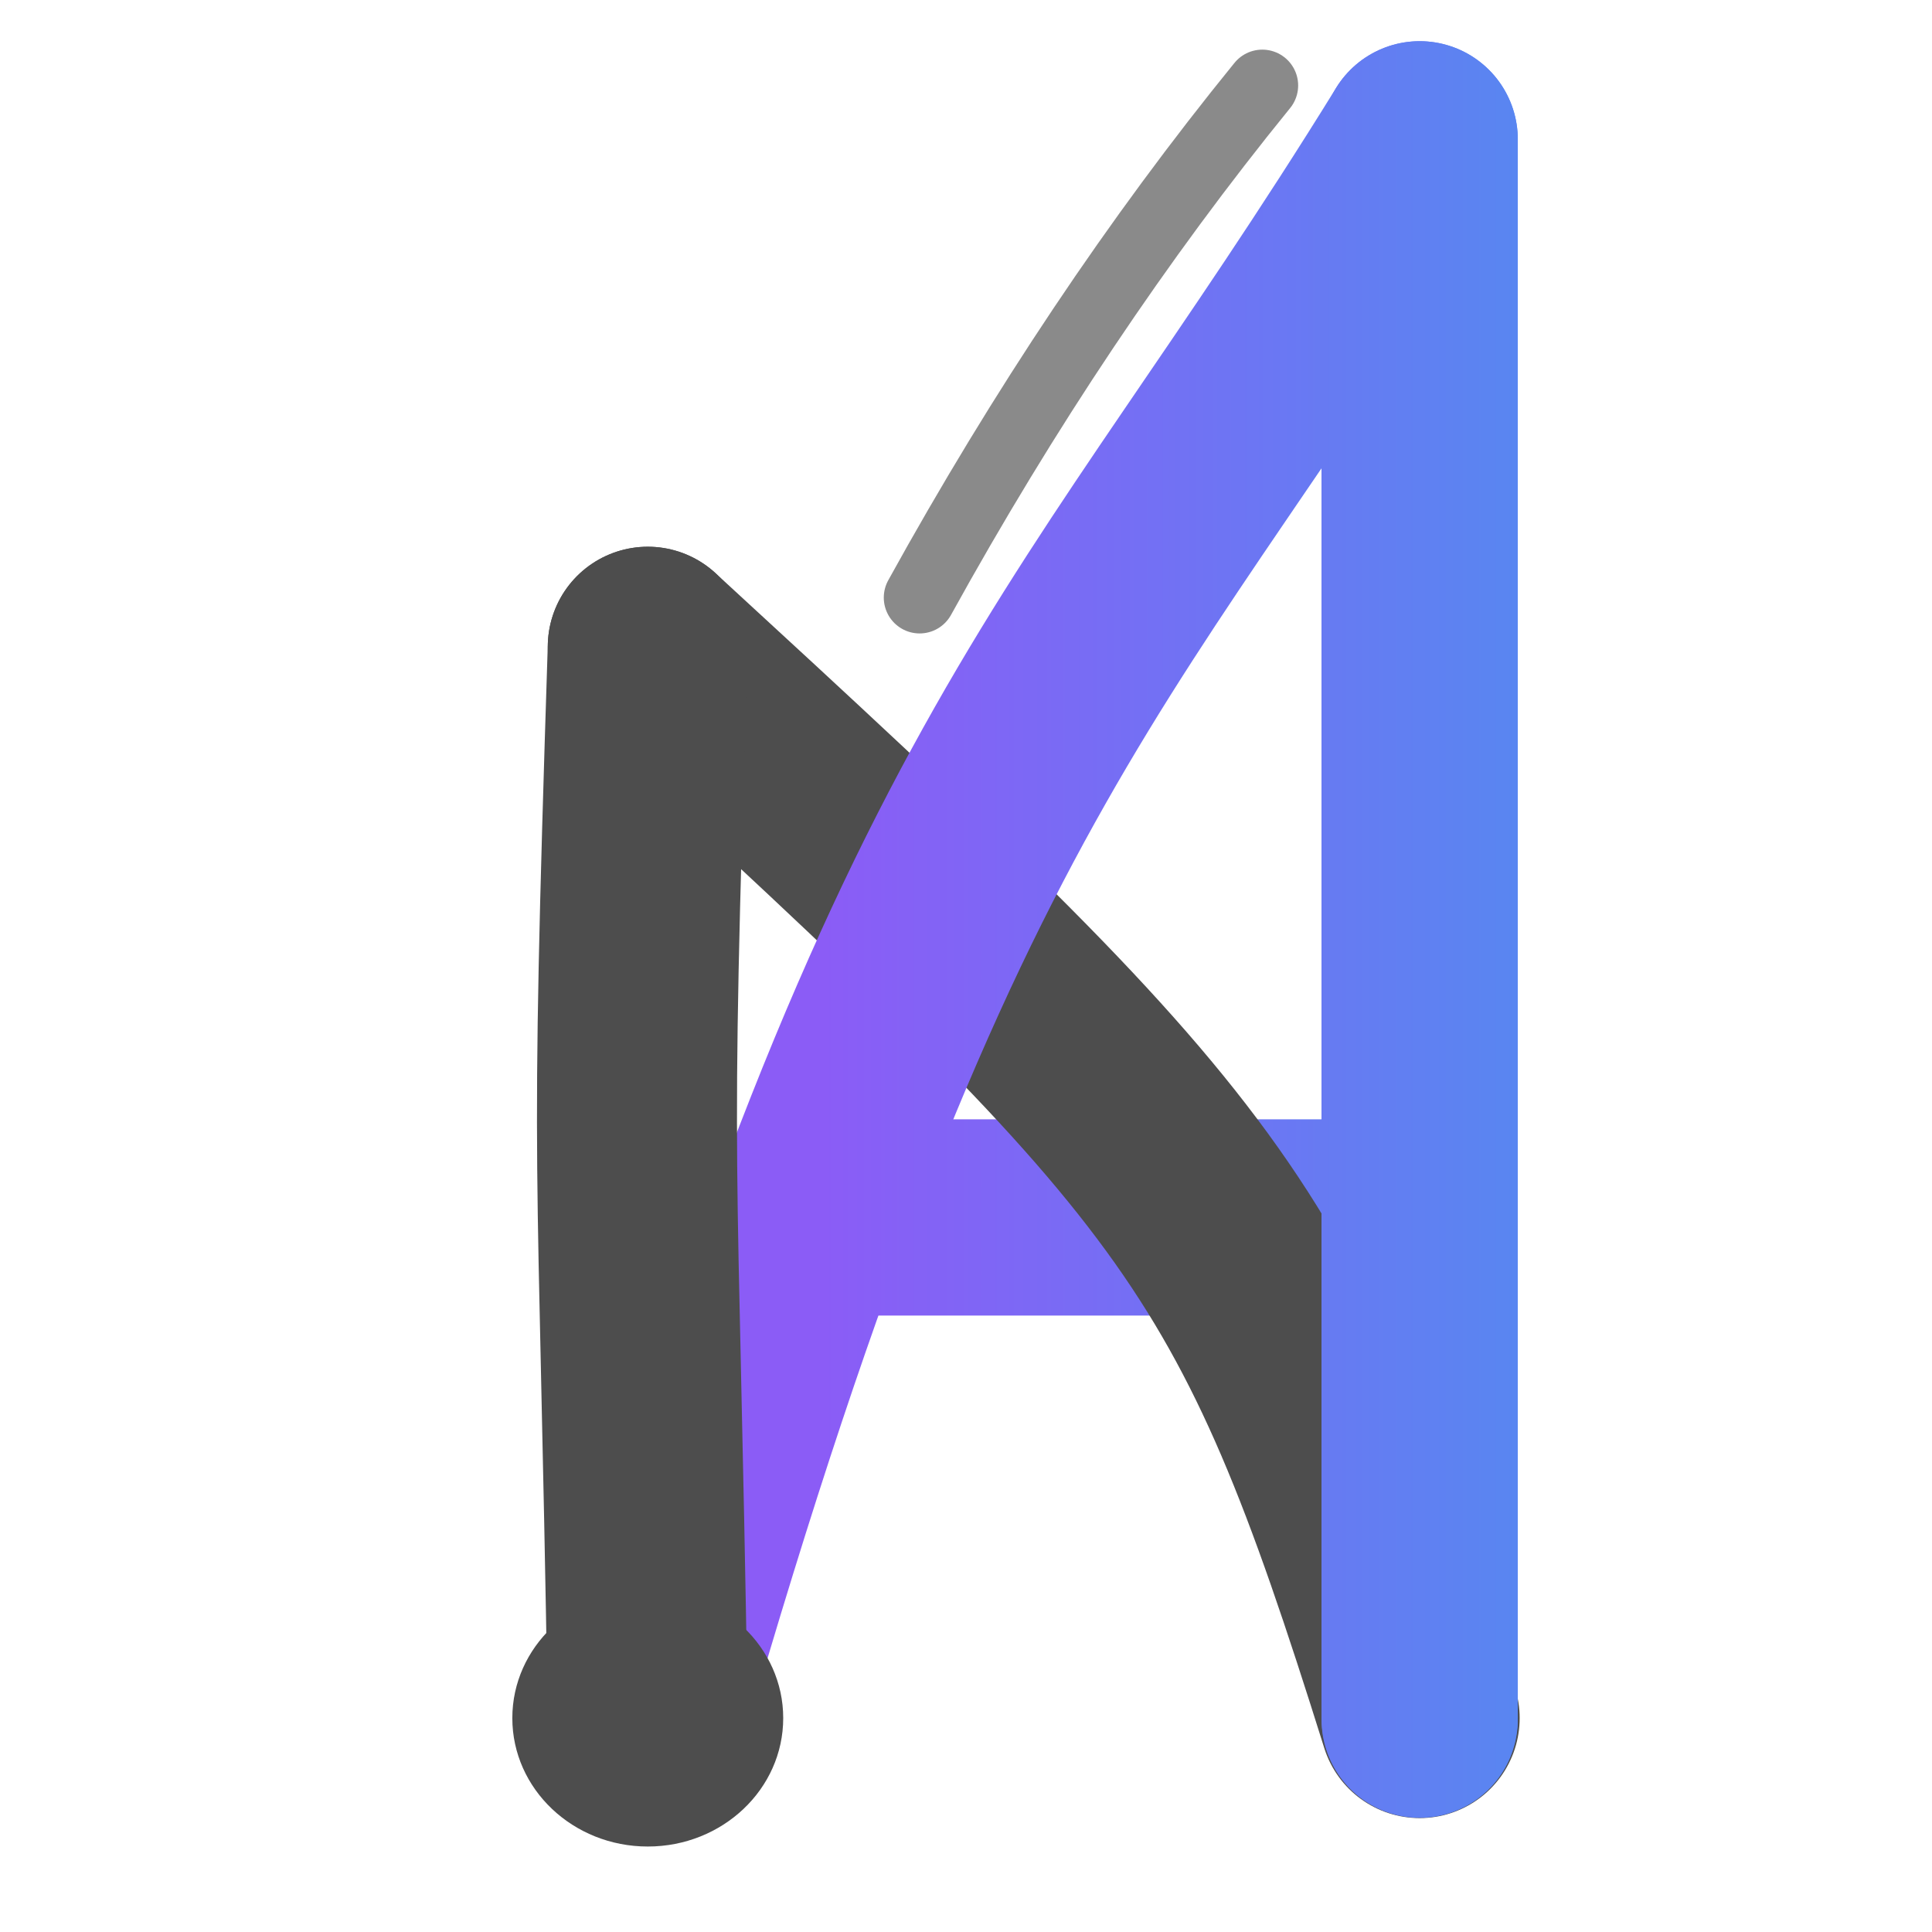
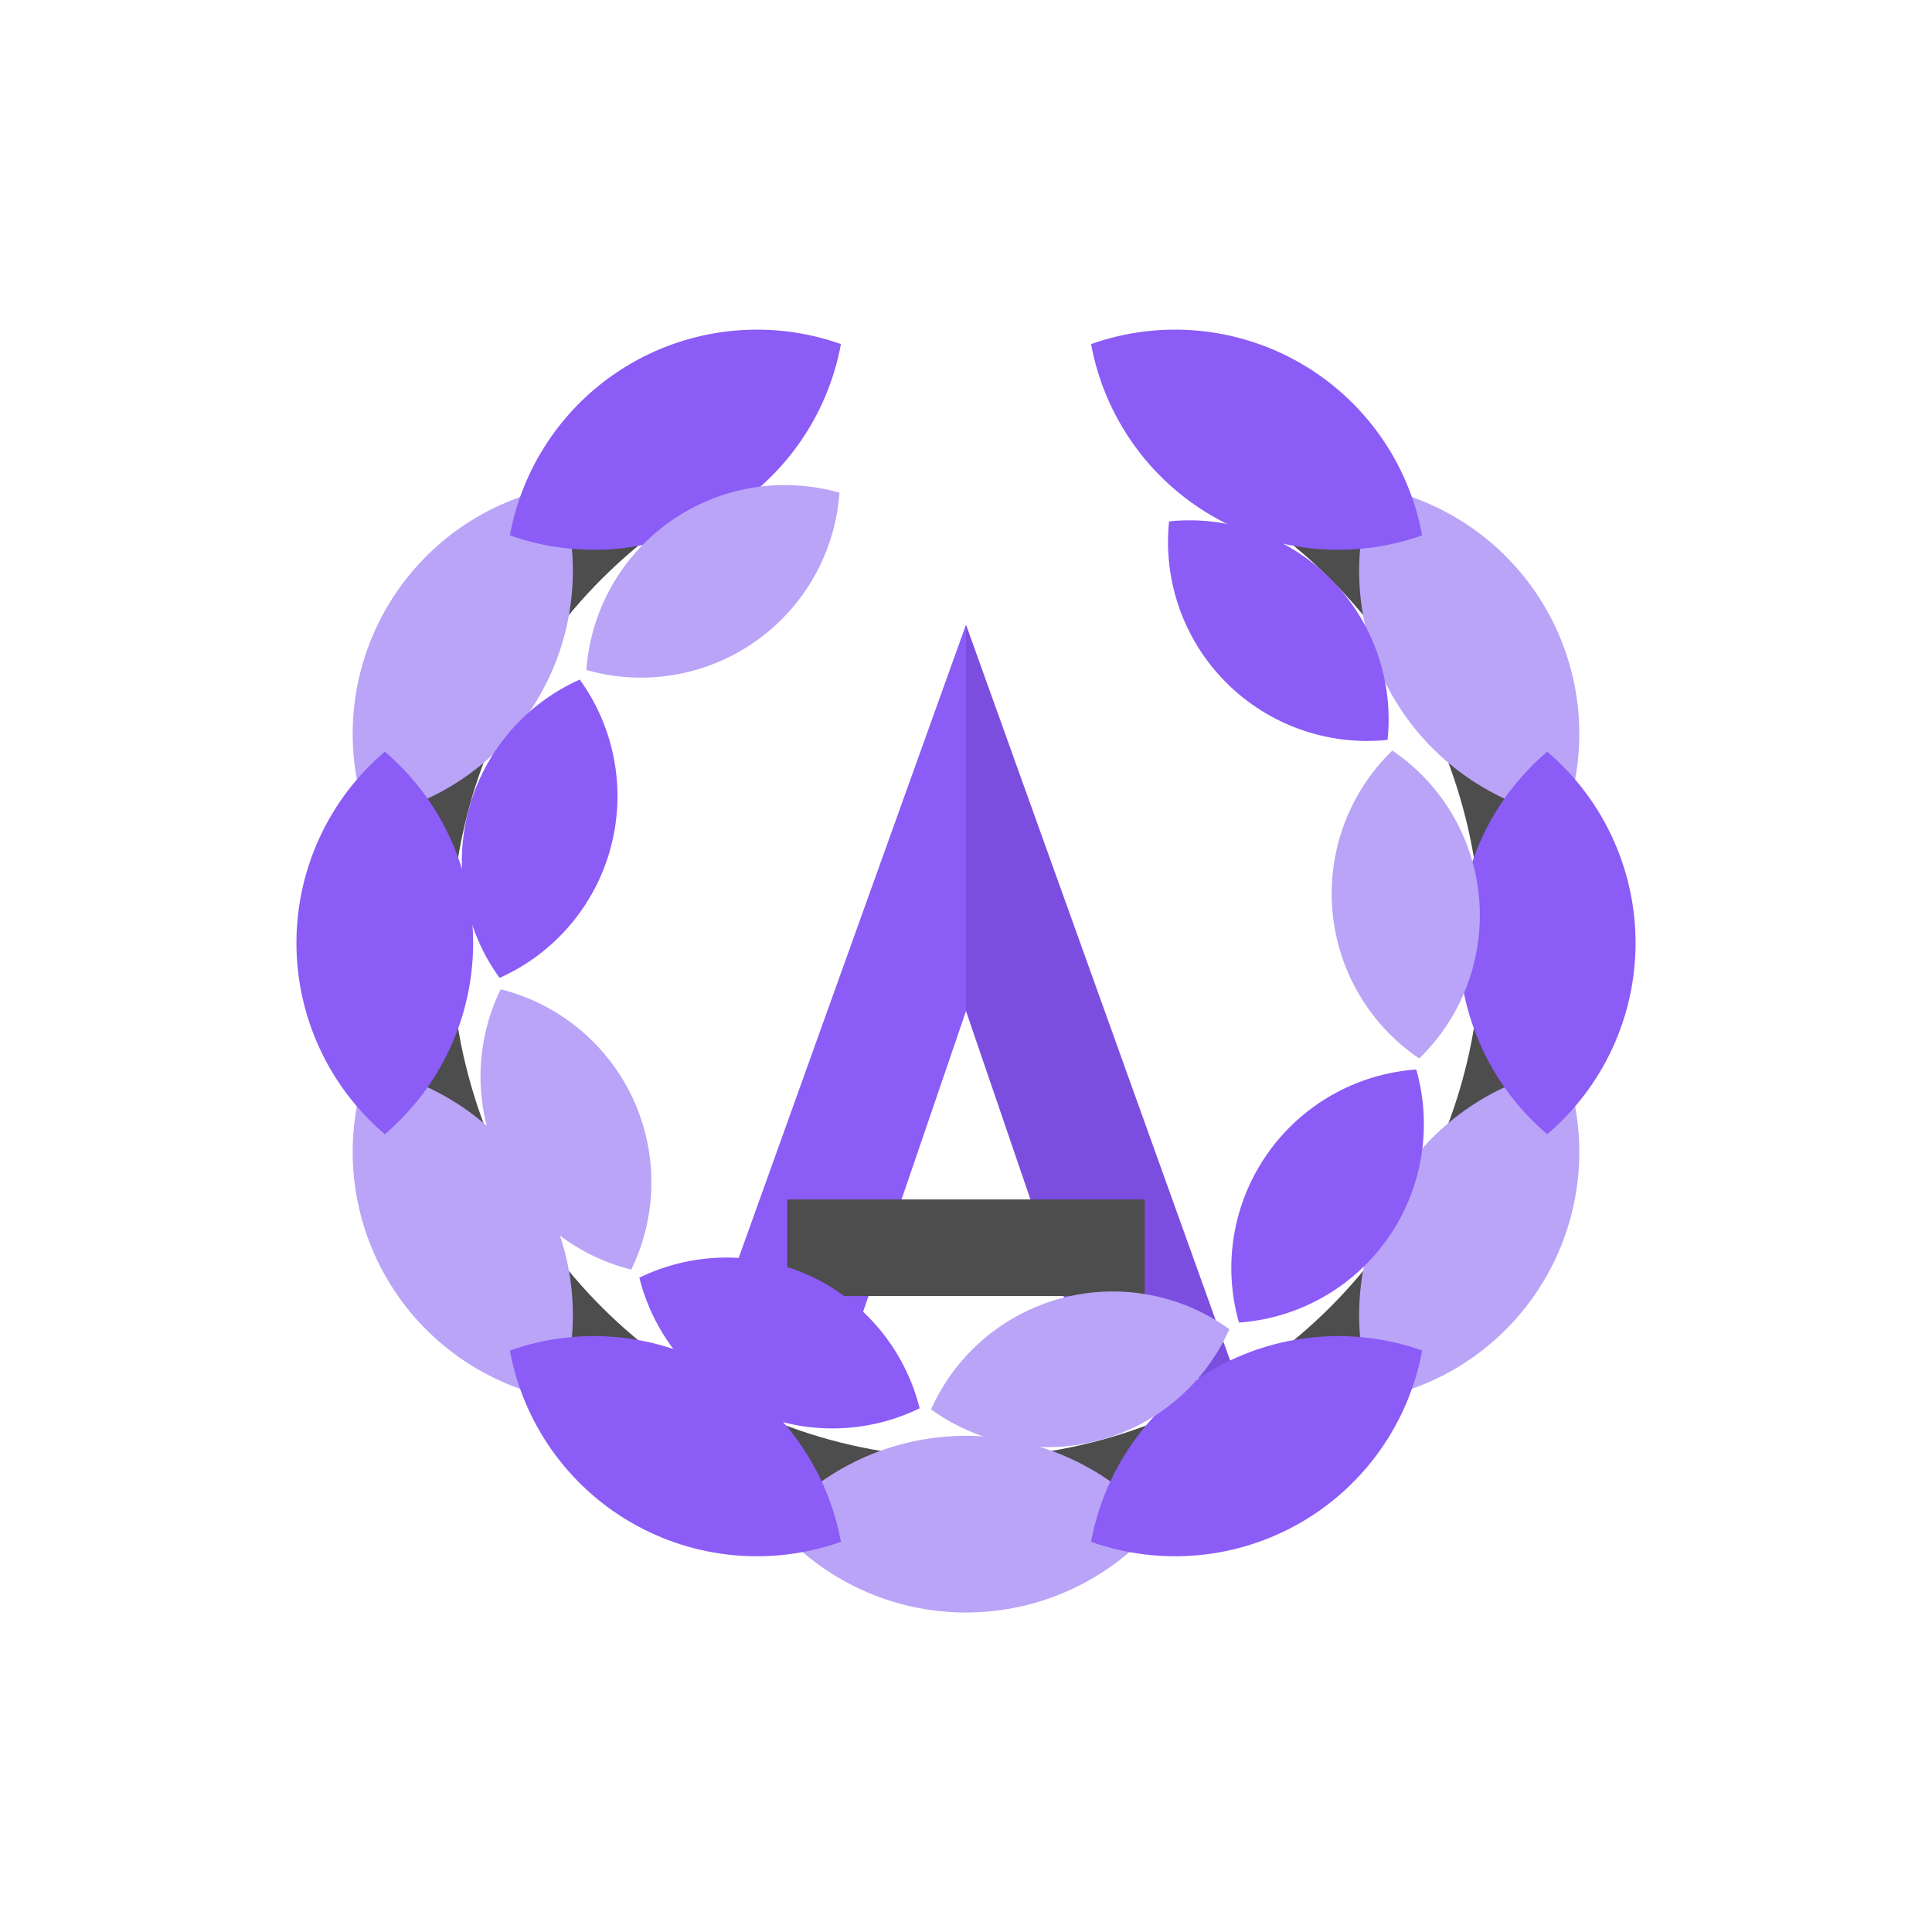
- <svg xmlns="http://www.w3.org/2000/svg" viewBox="0 0 512 512">
-   <defs>
-     <style>
-       .cls-1{fill:none;stroke:url(#linear-gradient-1);stroke-width:52;stroke-linecap:round;stroke-linejoin:round}
-       .cls-2{fill:none;stroke:#4d4d4d;stroke-width:53;stroke-linecap:round;stroke-linejoin:round}
-       .cls-3{fill:#4d4d4d}
-       .cls-4{fill:none;stroke:#8a8a8a;stroke-width:19;stroke-linecap:round;stroke-linejoin:round}
-     </style>
-     <linearGradient id="linear-gradient-1" x1="217.975" y1="290.934" x2="438.256" y2="290.934" gradientUnits="userSpaceOnUse">
-       <stop offset="0" stop-color="#8b5cf6" />
-       <stop offset="1" stop-color="#4f8ef0" />
-     </linearGradient>
-   </defs>
-   <g id="Layer_1" data-name="Layer 1">
-     <path d="M209.416 322.636 L373.247 322.636" class="cls-1" />
-     <path d="M171.669 171.388 C320.805 308.468 335.394 325.085 376.228 455.313" class="cls-2" />
-     <path d="M171.669 455.313 C246.198 196.726 292.045 173.163 376.228 36.917 C376.228 225.694 376.228 319.909 376.228 455.313" class="cls-1" />
-     <path d="M171.669 455.313 C169.051 294.238 166.813 321.938 171.669 171.388" class="cls-2" />
-     <path d="M376.228 455.748 L376.228 36.917" class="cls-1" />
-     <path d="M135.772 455.313 C135.772 436.516 151.842 421.278 171.666 421.278 C191.49 421.278 207.56 436.516 207.56 455.313 C207.56 474.11 191.49 489.347 171.666 489.347 C151.842 489.347 135.772 474.11 135.772 455.313 Z" class="cls-3" />
-     <path d="M243.711 158.369 C271.309 108.376 301.58 63.138 334.523 22.653" class="cls-4" />
+ <svg xmlns="http://www.w3.org/2000/svg" width="1000" height="1000" viewBox="0 0 1000 1000">
+   <g id="Layer_1">
+     <path d="M 500.000 323.322 L 359.995 713.336 L 434.997 713.336 L 500.000 523.328 Z" fill="#8b5cf6" />
+     <path d="M 500.000 323.322 L 640.005 713.336 L 565.003 713.336 L 500.000 523.328 Z" fill="#7c4ee0" />
+     <path d="M 407.496 620.832 L 592.504 620.832 L 592.504 670.834 L 407.496 670.834 Z" fill="#4d4d4d" />
+     <path d="M 659.365 232.933 C 773.205 304.035 826.171 441.951 789.187 570.976 C 752.204 700.001 634.220 788.918 500.000 788.918 C 365.780 788.918 247.796 700.001 210.813 570.976 C 173.829 441.951 226.795 304.035 340.635 232.933 L 358.723 262.064 C 257.884 325.088 210.986 447.286 243.769 561.592 C 276.552 675.898 381.085 754.666 500.000 754.666 C 618.915 754.666 723.448 675.898 756.231 561.592 C 789.014 447.286 742.116 325.088 641.277 262.064 Z" fill="#4d4d4d" />
+     <path d="M 809.971 423.333 C 772.522 416.434 739.977 393.470 720.927 360.499 C 701.877 327.527 698.235 287.861 710.963 251.973 C 748.413 258.871 780.957 281.835 800.008 314.806 C 819.058 347.778 822.699 387.444 809.971 423.333 Z" fill="#b9a4f7" />
+     <path d="M 710.963 724.165 C 698.235 688.276 701.877 648.610 720.927 615.638 C 739.977 582.667 772.522 559.703 809.971 552.805 C 822.699 588.693 819.058 628.359 800.008 661.331 C 780.957 694.302 748.413 717.266 710.963 724.165 Z" fill="#b9a4f7" />
+     <path d="M 400.992 788.901 C 425.700 759.885 461.891 743.171 500.000 743.171 C 538.109 743.171 574.300 759.885 599.008 788.901 C 574.300 817.916 538.109 834.631 500.000 834.631 C 461.891 834.631 425.700 817.916 400.992 788.901 Z" fill="#b9a4f7" />
+     <path d="M 190.029 552.805 C 227.478 559.703 260.023 582.667 279.073 615.638 C 298.123 648.610 301.765 688.276 289.037 724.165 C 251.588 717.266 219.043 694.302 199.992 661.331 C 180.942 628.359 177.301 588.693 190.029 552.805 Z" fill="#b9a4f7" />
+     <path d="M 289.037 251.973 C 301.765 287.861 298.123 327.527 279.073 360.499 C 260.023 393.470 227.478 416.434 190.029 423.333 C 177.301 387.444 180.942 347.778 199.992 314.806 C 219.043 281.835 251.588 258.871 289.037 251.973 Z" fill="#b9a4f7" />
+     <path d="M 736.096 277.105 C 700.207 289.833 660.541 286.192 627.570 267.142 C 594.598 248.091 571.635 215.547 564.736 178.097 C 600.625 165.369 640.291 169.011 673.262 188.061 C 706.234 207.111 729.197 239.656 736.096 277.105 Z" fill="#8b5cf6" />
+     <path d="M 800.832 587.077 C 771.816 562.369 755.102 526.177 755.102 488.069 C 755.102 449.960 771.816 413.768 800.832 389.061 C 829.848 413.768 846.562 449.960 846.562 488.069 C 846.562 526.177 829.848 562.369 800.832 587.077 Z" fill="#8b5cf6" />
+     <path d="M 564.736 798.040 C 571.635 760.590 594.598 728.046 627.570 708.995 C 660.541 689.945 700.207 686.304 736.096 699.032 C 729.197 736.481 706.234 769.026 673.262 788.076 C 640.291 807.126 600.625 810.768 564.736 798.040 Z" fill="#8b5cf6" />
+     <path d="M 263.904 699.032 C 299.793 686.304 339.459 689.945 372.430 708.995 C 405.402 728.046 428.365 760.590 435.264 798.040 C 399.375 810.768 359.709 807.126 326.738 788.076 C 293.766 769.026 270.803 736.481 263.904 699.032 Z" fill="#8b5cf6" />
+     <path d="M 199.168 389.061 C 228.184 413.768 244.898 449.960 244.898 488.069 C 244.898 526.177 228.184 562.369 199.168 587.077 C 170.152 562.369 153.438 526.177 153.438 488.069 C 153.438 449.960 170.152 413.768 199.168 389.061 Z" fill="#8b5cf6" />
+     <path d="M 435.264 178.097 C 428.365 215.547 405.402 248.091 372.430 267.142 C 339.459 286.192 299.793 289.833 263.904 277.105 C 270.803 239.656 293.766 207.111 326.738 188.061 C 359.709 169.011 399.375 165.369 435.264 178.097 Z" fill="#8b5cf6" />
+     <path d="M 734.573 547.854 C 708.862 530.463 692.363 502.406 689.667 471.483 C 686.969 440.560 698.361 410.069 720.674 388.489 C 746.384 405.880 762.883 433.937 765.579 464.860 C 768.277 495.783 756.885 526.274 734.573 547.854 Z" fill="#b9a4f7" />
+     <path d="M 481.912 729.496 C 494.552 701.169 519.283 680.043 549.241 671.992 C 579.196 663.939 611.188 669.816 636.326 687.989 C 623.687 716.316 598.955 737.442 568.998 745.493 C 539.042 753.546 507.050 747.669 481.912 729.496 Z" fill="#b9a4f7" />
+     <path d="M 259.144 512.059 C 289.280 519.595 314.408 540.330 327.527 568.487 C 340.645 596.648 340.353 629.223 326.736 657.144 C 296.600 649.608 271.472 628.873 258.354 600.716 C 245.235 572.555 245.527 539.980 259.144 512.059 Z" fill="#b9a4f7" />
+     <path d="M 434.502 255.019 C 432.308 285.974 416.273 314.291 390.857 332.097 C 365.440 349.903 333.351 355.302 303.507 346.792 C 305.702 315.836 321.736 287.520 347.153 269.714 C 372.570 251.908 404.659 246.509 434.502 255.019 Z" fill="#b9a4f7" />
+     <path d="M 718.198 382.968 C 687.332 386.174 656.663 375.292 634.720 353.349 C 612.776 331.405 601.895 300.737 605.101 269.870 C 635.968 266.664 666.636 277.546 688.579 299.489 C 710.523 321.433 721.405 352.101 718.198 382.968 Z" fill="#8b5cf6" />
+     <path d="M 641.277 684.561 C 632.767 654.718 638.166 622.629 655.972 597.212 C 673.777 571.795 702.094 555.761 733.050 553.566 C 741.560 583.410 736.161 615.499 718.355 640.916 C 700.549 666.332 672.232 682.367 641.277 684.561 Z" fill="#8b5cf6" />
+     <path d="M 330.925 661.333 C 358.846 647.716 391.421 647.423 419.582 660.542 C 447.739 673.661 468.474 698.789 476.010 728.925 C 448.089 742.542 415.513 742.834 387.353 729.715 C 359.196 716.596 338.461 691.468 330.925 661.333 Z" fill="#8b5cf6" />
+     <path d="M 300.080 351.742 C 318.253 376.880 324.130 408.872 316.077 438.828 C 308.026 468.785 286.900 493.517 258.573 506.157 C 240.400 481.019 234.523 449.026 242.576 419.071 C 250.627 389.113 271.753 364.382 300.080 351.742 Z" fill="#8b5cf6" />
  </g>
</svg>
